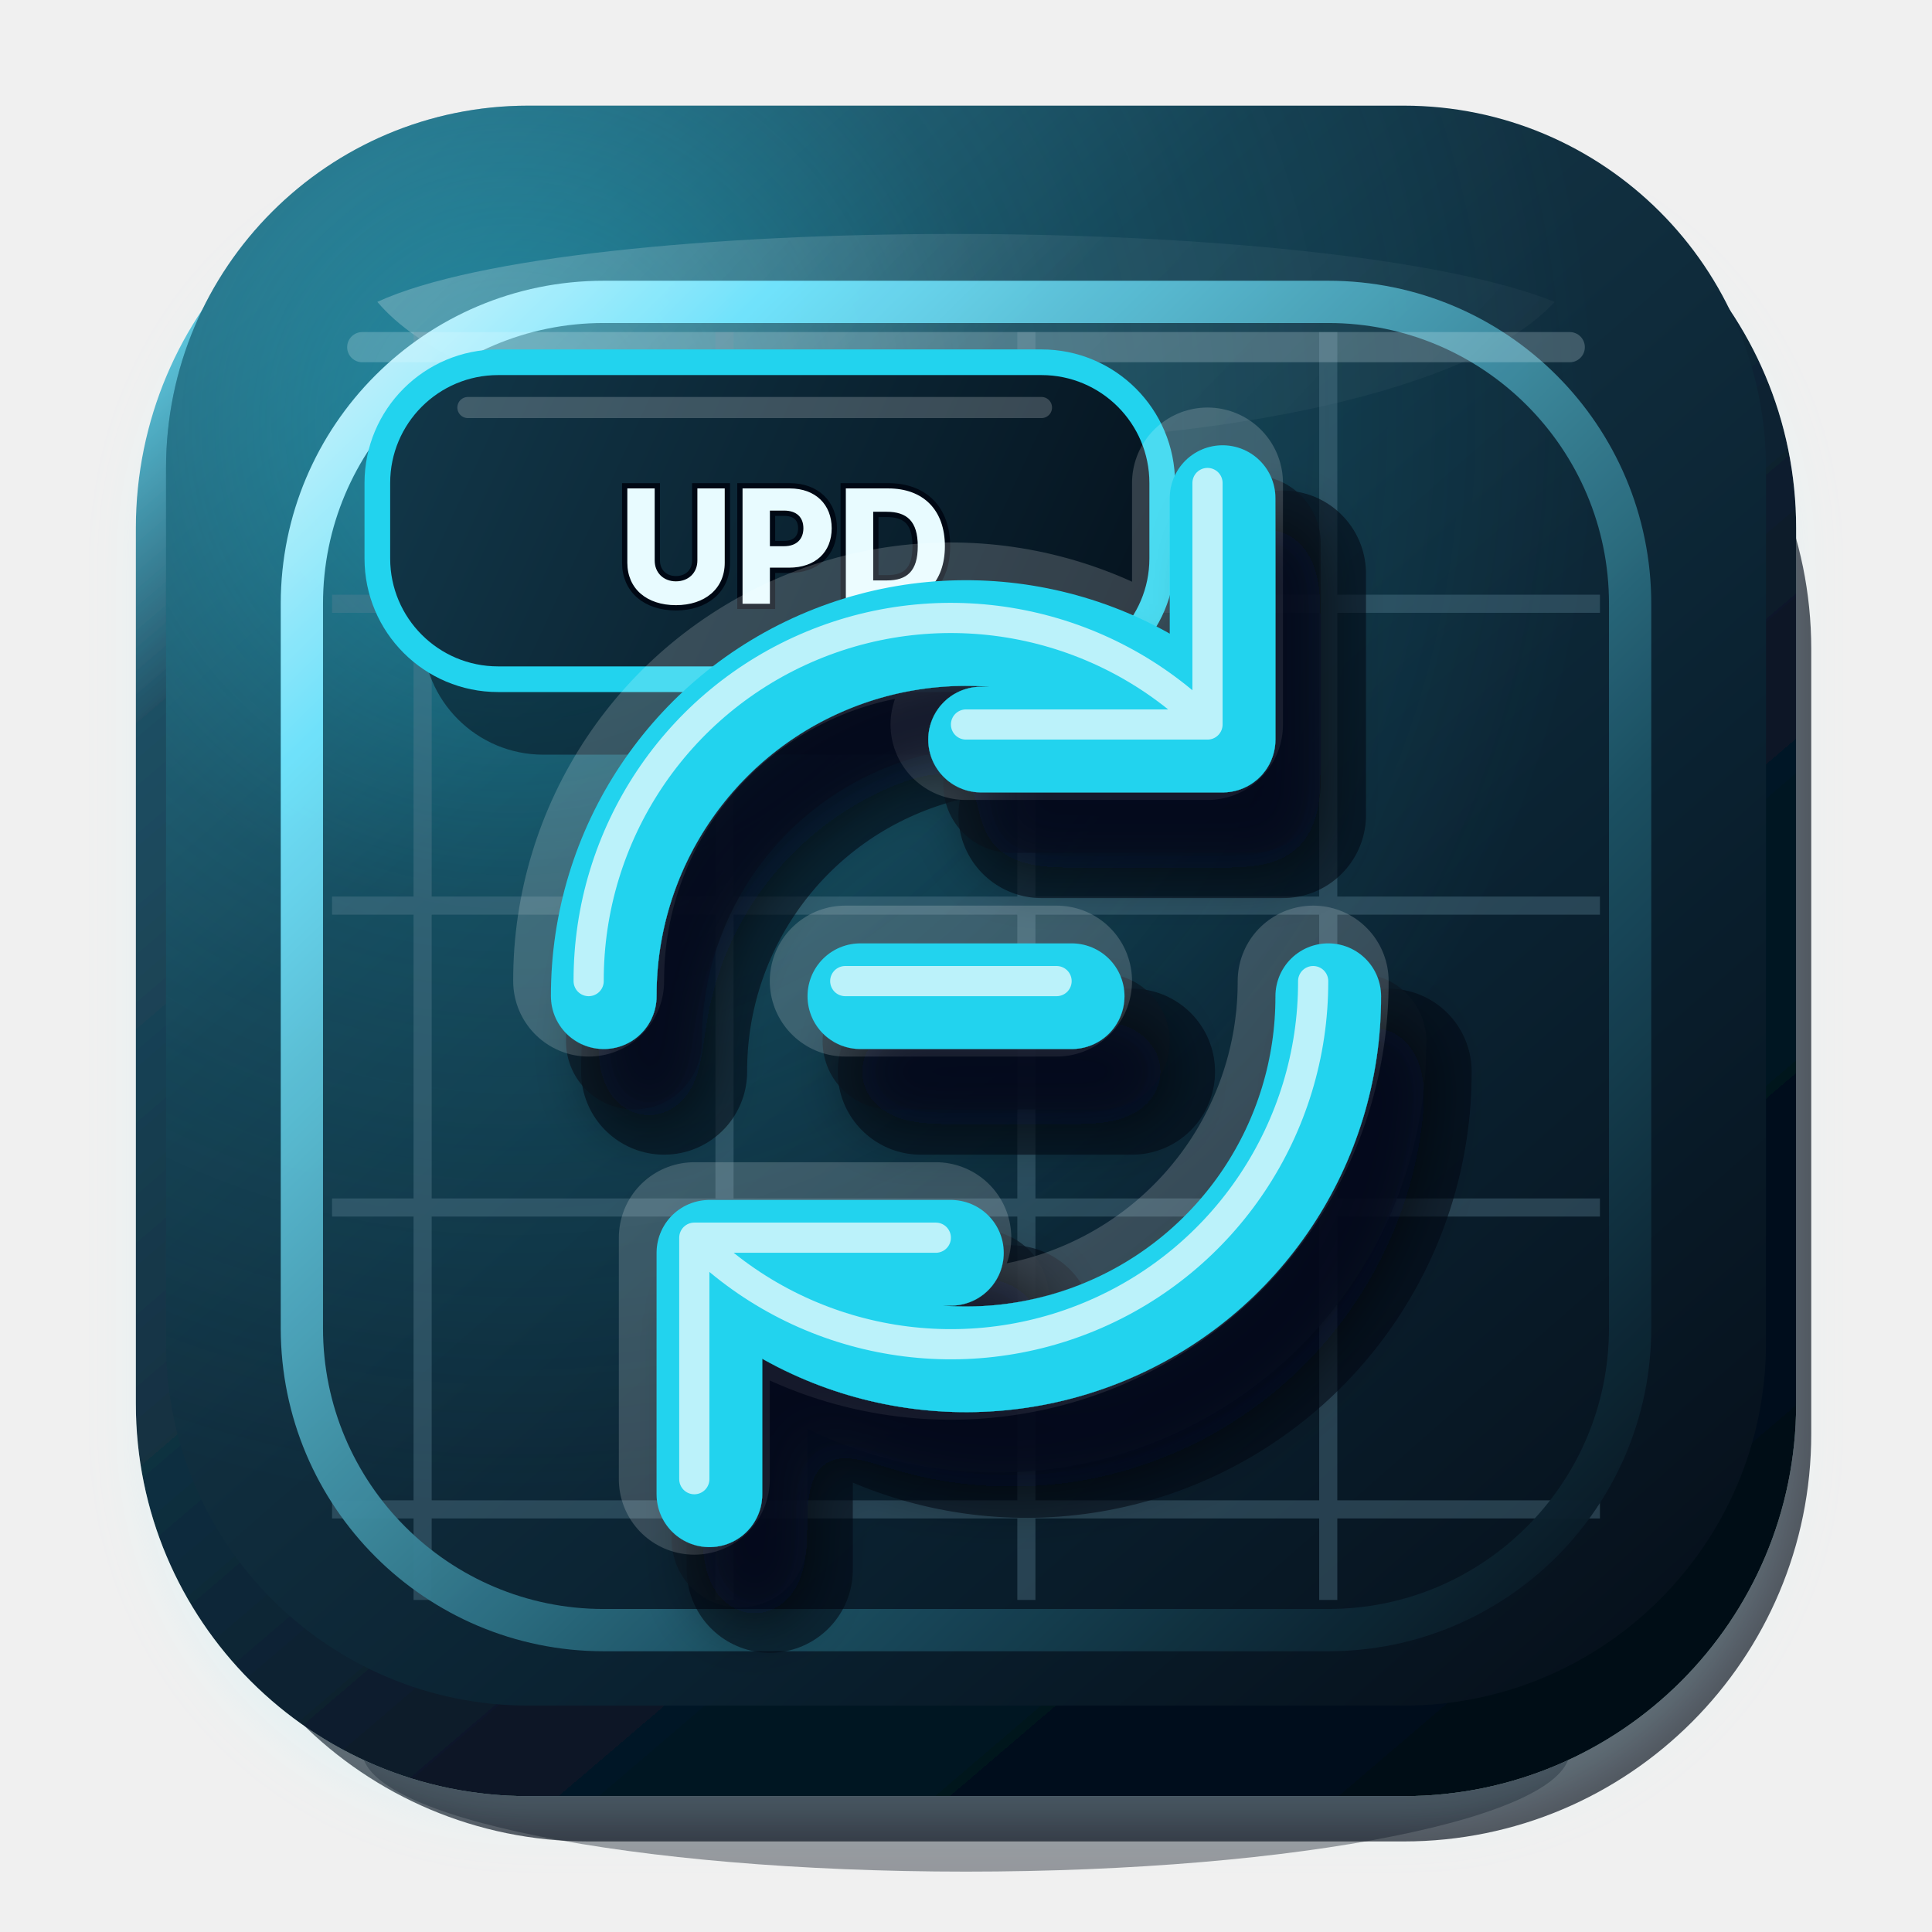
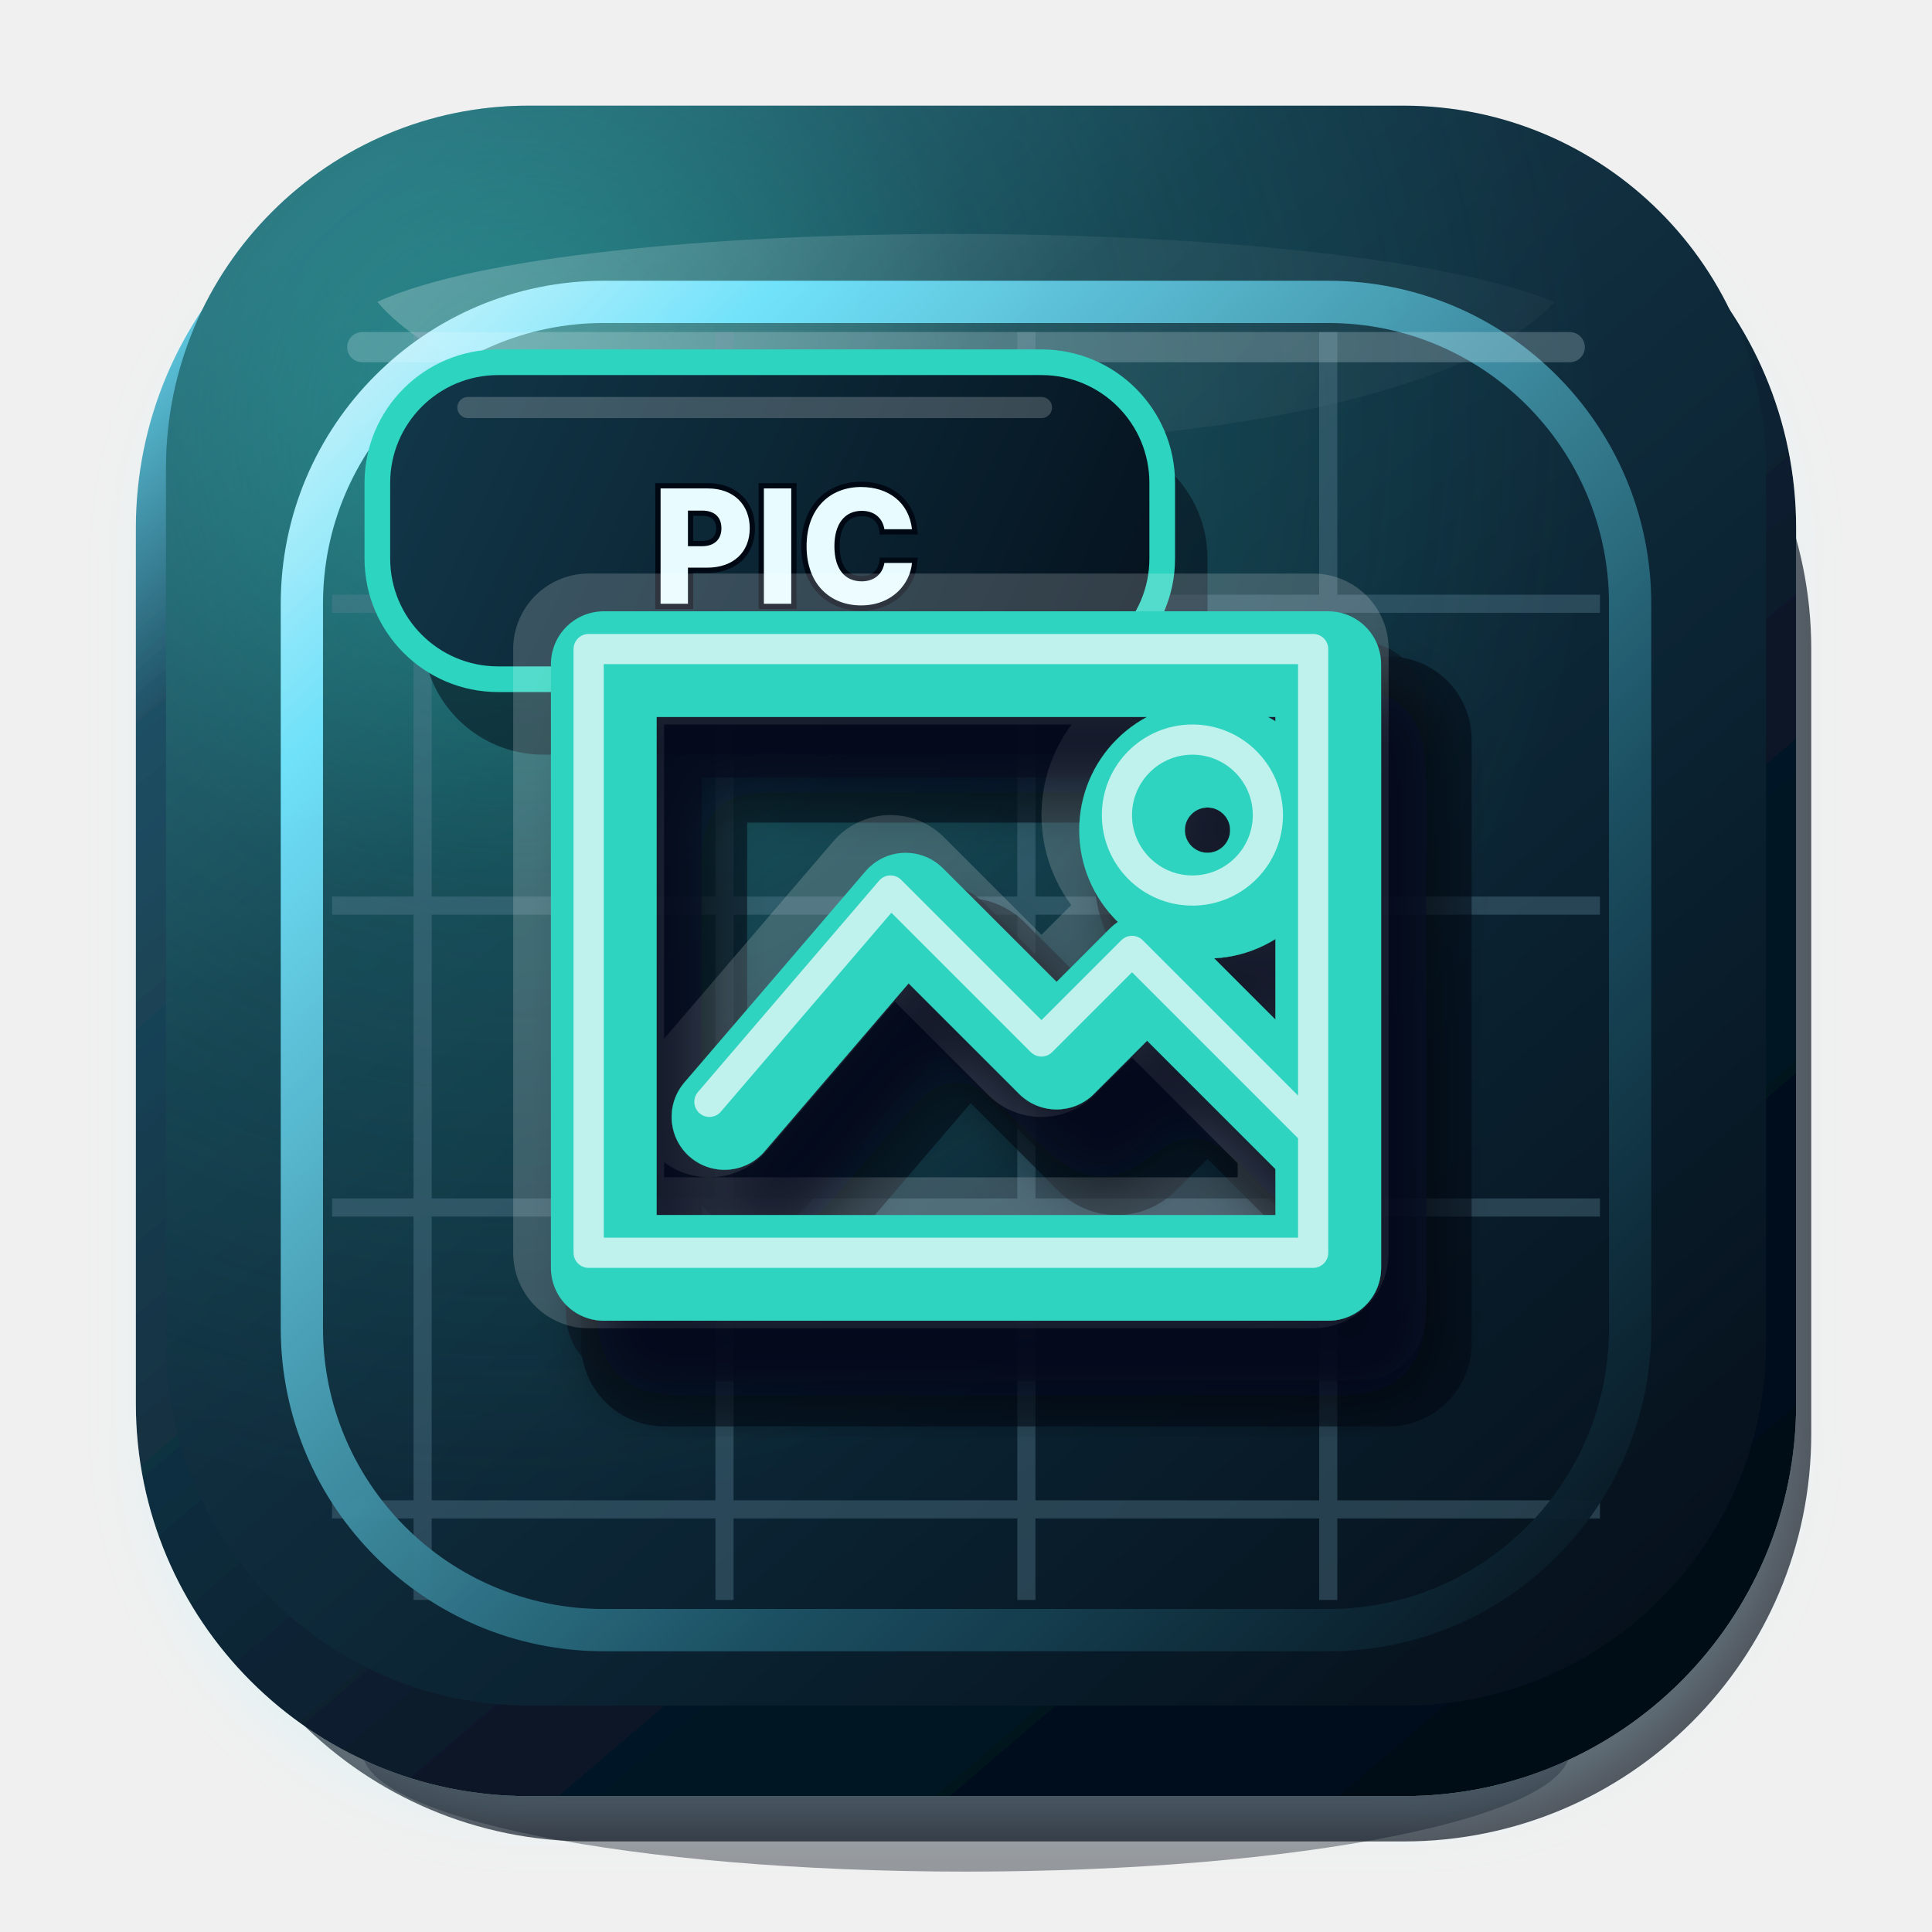
<svg xmlns="http://www.w3.org/2000/svg" width="128" height="128" viewBox="0 0 128 128">
  <defs>
    <linearGradient id="edge" x1="18" y1="10" x2="112" y2="120" gradientUnits="userSpaceOnUse">
      <stop offset="0" stop-color="#6ee7ff" />
      <stop offset="0.16" stop-color="#1f4f63" />
      <stop offset="0.62" stop-color="#071827" />
      <stop offset="1" stop-color="#020814" />
    </linearGradient>
    <linearGradient id="face" x1="22" y1="13" x2="108" y2="111" gradientUnits="userSpaceOnUse">
      <stop offset="0" stop-color="#2b5b6f" />
      <stop offset="0.28" stop-color="#143647" />
      <stop offset="0.68" stop-color="#0a2130" />
      <stop offset="1" stop-color="#06101b" />
    </linearGradient>
    <linearGradient id="badge" x1="26" y1="24" x2="78" y2="48" gradientUnits="userSpaceOnUse">
      <stop offset="0" stop-color="#12384a" />
      <stop offset="1" stop-color="#04101b" />
    </linearGradient>
    <linearGradient id="rim" x1="20" y1="18" x2="108" y2="108" gradientUnits="userSpaceOnUse">
      <stop offset="0" stop-color="#e8fbff" />
      <stop offset="0.18" stop-color="#72e6ff" />
      <stop offset="0.68" stop-color="#1c5264" />
      <stop offset="1" stop-color="#06111d" />
    </linearGradient>
    <radialGradient id="glow" cx="34" cy="28" r="72" gradientUnits="userSpaceOnUse">
-       <stop offset="0" stop-color="#22d3ee" stop-opacity="0.46" />
-       <stop offset="0.45" stop-color="#22d3ee" stop-opacity="0.16" />
-       <stop offset="1" stop-color="#22d3ee" stop-opacity="0" />
+       <stop offset="0" stop-color="#2dd4bf" stop-opacity="0.46" />
+       <stop offset="0.45" stop-color="#2dd4bf" stop-opacity="0.16" />
+       <stop offset="1" stop-color="#2dd4bf" stop-opacity="0" />
    </radialGradient>
    <linearGradient id="shine" x1="24" y1="16" x2="86" y2="74" gradientUnits="userSpaceOnUse">
      <stop offset="0" stop-color="#ffffff" stop-opacity="0.36" />
      <stop offset="0.42" stop-color="#ffffff" stop-opacity="0.08" />
      <stop offset="1" stop-color="#ffffff" stop-opacity="0" />
    </linearGradient>
    <filter id="plateShadow" x="-28%" y="-26%" width="156%" height="166%">
      <feDropShadow dx="0" dy="15" stdDeviation="9" flood-color="#000814" flood-opacity="0.48" />
      <feDropShadow dx="0" dy="2" stdDeviation="1.5" flood-color="#b7f5ff" flood-opacity="0.18" />
    </filter>
    <filter id="glyphLift" x="-28%" y="-28%" width="156%" height="156%">
      <feDropShadow dx="3" dy="5" stdDeviation="2" flood-color="#000814" flood-opacity="0.62" />
    </filter>
  </defs>
  <ellipse cx="64" cy="116" rx="40" ry="8" fill="#000814" opacity="0.38" />
  <rect x="12" y="16" width="108" height="106" rx="27" fill="#020814" opacity="0.68" />
  <rect x="9" y="9" width="110" height="110" rx="26" fill="url(#edge)" filter="url(#plateShadow)" />
  <rect x="11" y="7" width="106" height="106" rx="24" fill="url(#face)" />
  <rect x="11" y="7" width="106" height="106" rx="24" fill="url(#glow)" />
  <path d="M25 20c13-6 63-6 78 0c-11 12-67 13-78 0z" fill="url(#shine)" opacity="0.72" />
  <path d="M28 22v84M48 22v84M68 22v84M88 22v84M22 40h84M22 60h84M22 80h84M22 100h84" fill="none" stroke="#5a8294" stroke-width="1.2" opacity="0.38" />
  <rect x="20" y="20" width="88" height="88" rx="20" fill="none" stroke="url(#rim)" stroke-width="2.8" opacity="0.96" />
  <path d="M24 23h80" fill="none" stroke="#e8fbff" stroke-width="2" stroke-linecap="round" opacity="0.22" />
  <rect x="28" y="29" width="52" height="21" rx="8" fill="#020814" opacity="0.5" />
-   <rect x="25" y="24" width="52" height="21" rx="8" fill="url(#badge)" stroke="#22d3ee" stroke-width="1.7" />
+   <rect x="25" y="24" width="52" height="21" rx="8" fill="url(#badge)" stroke="#2dd4bf" stroke-width="1.7" />
  <path d="M31 27h38" fill="none" stroke="#ffffff" stroke-width="1.4" stroke-linecap="round" opacity="0.2" />
-   <text x="52" y="40" text-anchor="middle" font-family="Cantarell, Inter, Arial, sans-serif" font-size="10.5" font-weight="800" fill="#e8fbff" stroke="#000814" stroke-width="0.7" paint-order="stroke">UPD</text>
-   <path d="M40 66a24 24 0 0 1 41-17M81 49h-16M81 49v-16M88 66a24 24 0 0 1-41 17M47 83h16M47 83v16M57 66h14" fill="none" stroke="#020814" stroke-width="11" stroke-linecap="round" stroke-linejoin="round" opacity="0.58" transform="translate(4 5)" />
-   <path d="M40 66a24 24 0 0 1 41-17M81 49h-16M81 49v-16M88 66a24 24 0 0 1-41 17M47 83h16M47 83v16M57 66h14" fill="none" stroke="#0b1724" stroke-width="9" stroke-linecap="round" stroke-linejoin="round" opacity="0.72" transform="translate(2 3)" />
-   <path d="M40 66a24 24 0 0 1 41-17M81 49h-16M81 49v-16M88 66a24 24 0 0 1-41 17M47 83h16M47 83v16M57 66h14" fill="none" stroke="#ffffff" stroke-width="10" stroke-linecap="round" stroke-linejoin="round" opacity="0.18" transform="translate(-1 -1)" />
-   <path d="M40 66a24 24 0 0 1 41-17M81 49h-16M81 49v-16M88 66a24 24 0 0 1-41 17M47 83h16M47 83v16M57 66h14" fill="none" stroke="#22d3ee" stroke-width="7" stroke-linecap="round" stroke-linejoin="round" filter="url(#glyphLift)" />
-   <path d="M40 66a24 24 0 0 1 41-17M81 49h-16M81 49v-16M88 66a24 24 0 0 1-41 17M47 83h16M47 83v16M57 66h14" fill="none" stroke="#f7fdff" stroke-width="2" stroke-linecap="round" stroke-linejoin="round" opacity="0.72" transform="translate(-1 -1)" />
+   <text x="52" y="40" text-anchor="middle" font-family="Cantarell, Inter, Arial, sans-serif" font-size="10.5" font-weight="800" fill="#e8fbff" stroke="#000814" stroke-width="0.7" paint-order="stroke">PIC</text>
+   <path d="M40 44h48v40H40zM48 74l12-14l10 10l6-6l12 12M75 55a5 5 0 1 0 10 0a5 5 0 0 0-10 0" fill="none" stroke="#020814" stroke-width="11" stroke-linecap="round" stroke-linejoin="round" opacity="0.58" transform="translate(4 5)" />
+   <path d="M40 44h48v40H40zM48 74l12-14l10 10l6-6l12 12M75 55a5 5 0 1 0 10 0a5 5 0 0 0-10 0" fill="none" stroke="#0b1724" stroke-width="9" stroke-linecap="round" stroke-linejoin="round" opacity="0.72" transform="translate(2 3)" />
+   <path d="M40 44h48v40H40zM48 74l12-14l10 10l6-6l12 12M75 55a5 5 0 1 0 10 0a5 5 0 0 0-10 0" fill="none" stroke="#ffffff" stroke-width="10" stroke-linecap="round" stroke-linejoin="round" opacity="0.18" transform="translate(-1 -1)" />
+   <path d="M40 44h48v40H40zM48 74l12-14l10 10l6-6l12 12M75 55a5 5 0 1 0 10 0a5 5 0 0 0-10 0" fill="none" stroke="#2dd4bf" stroke-width="7" stroke-linecap="round" stroke-linejoin="round" filter="url(#glyphLift)" />
+   <path d="M40 44h48v40H40zM48 74l12-14l10 10l6-6l12 12M75 55a5 5 0 1 0 10 0a5 5 0 0 0-10 0" fill="none" stroke="#f7fdff" stroke-width="2" stroke-linecap="round" stroke-linejoin="round" opacity="0.72" transform="translate(-1 -1)" />
</svg>
